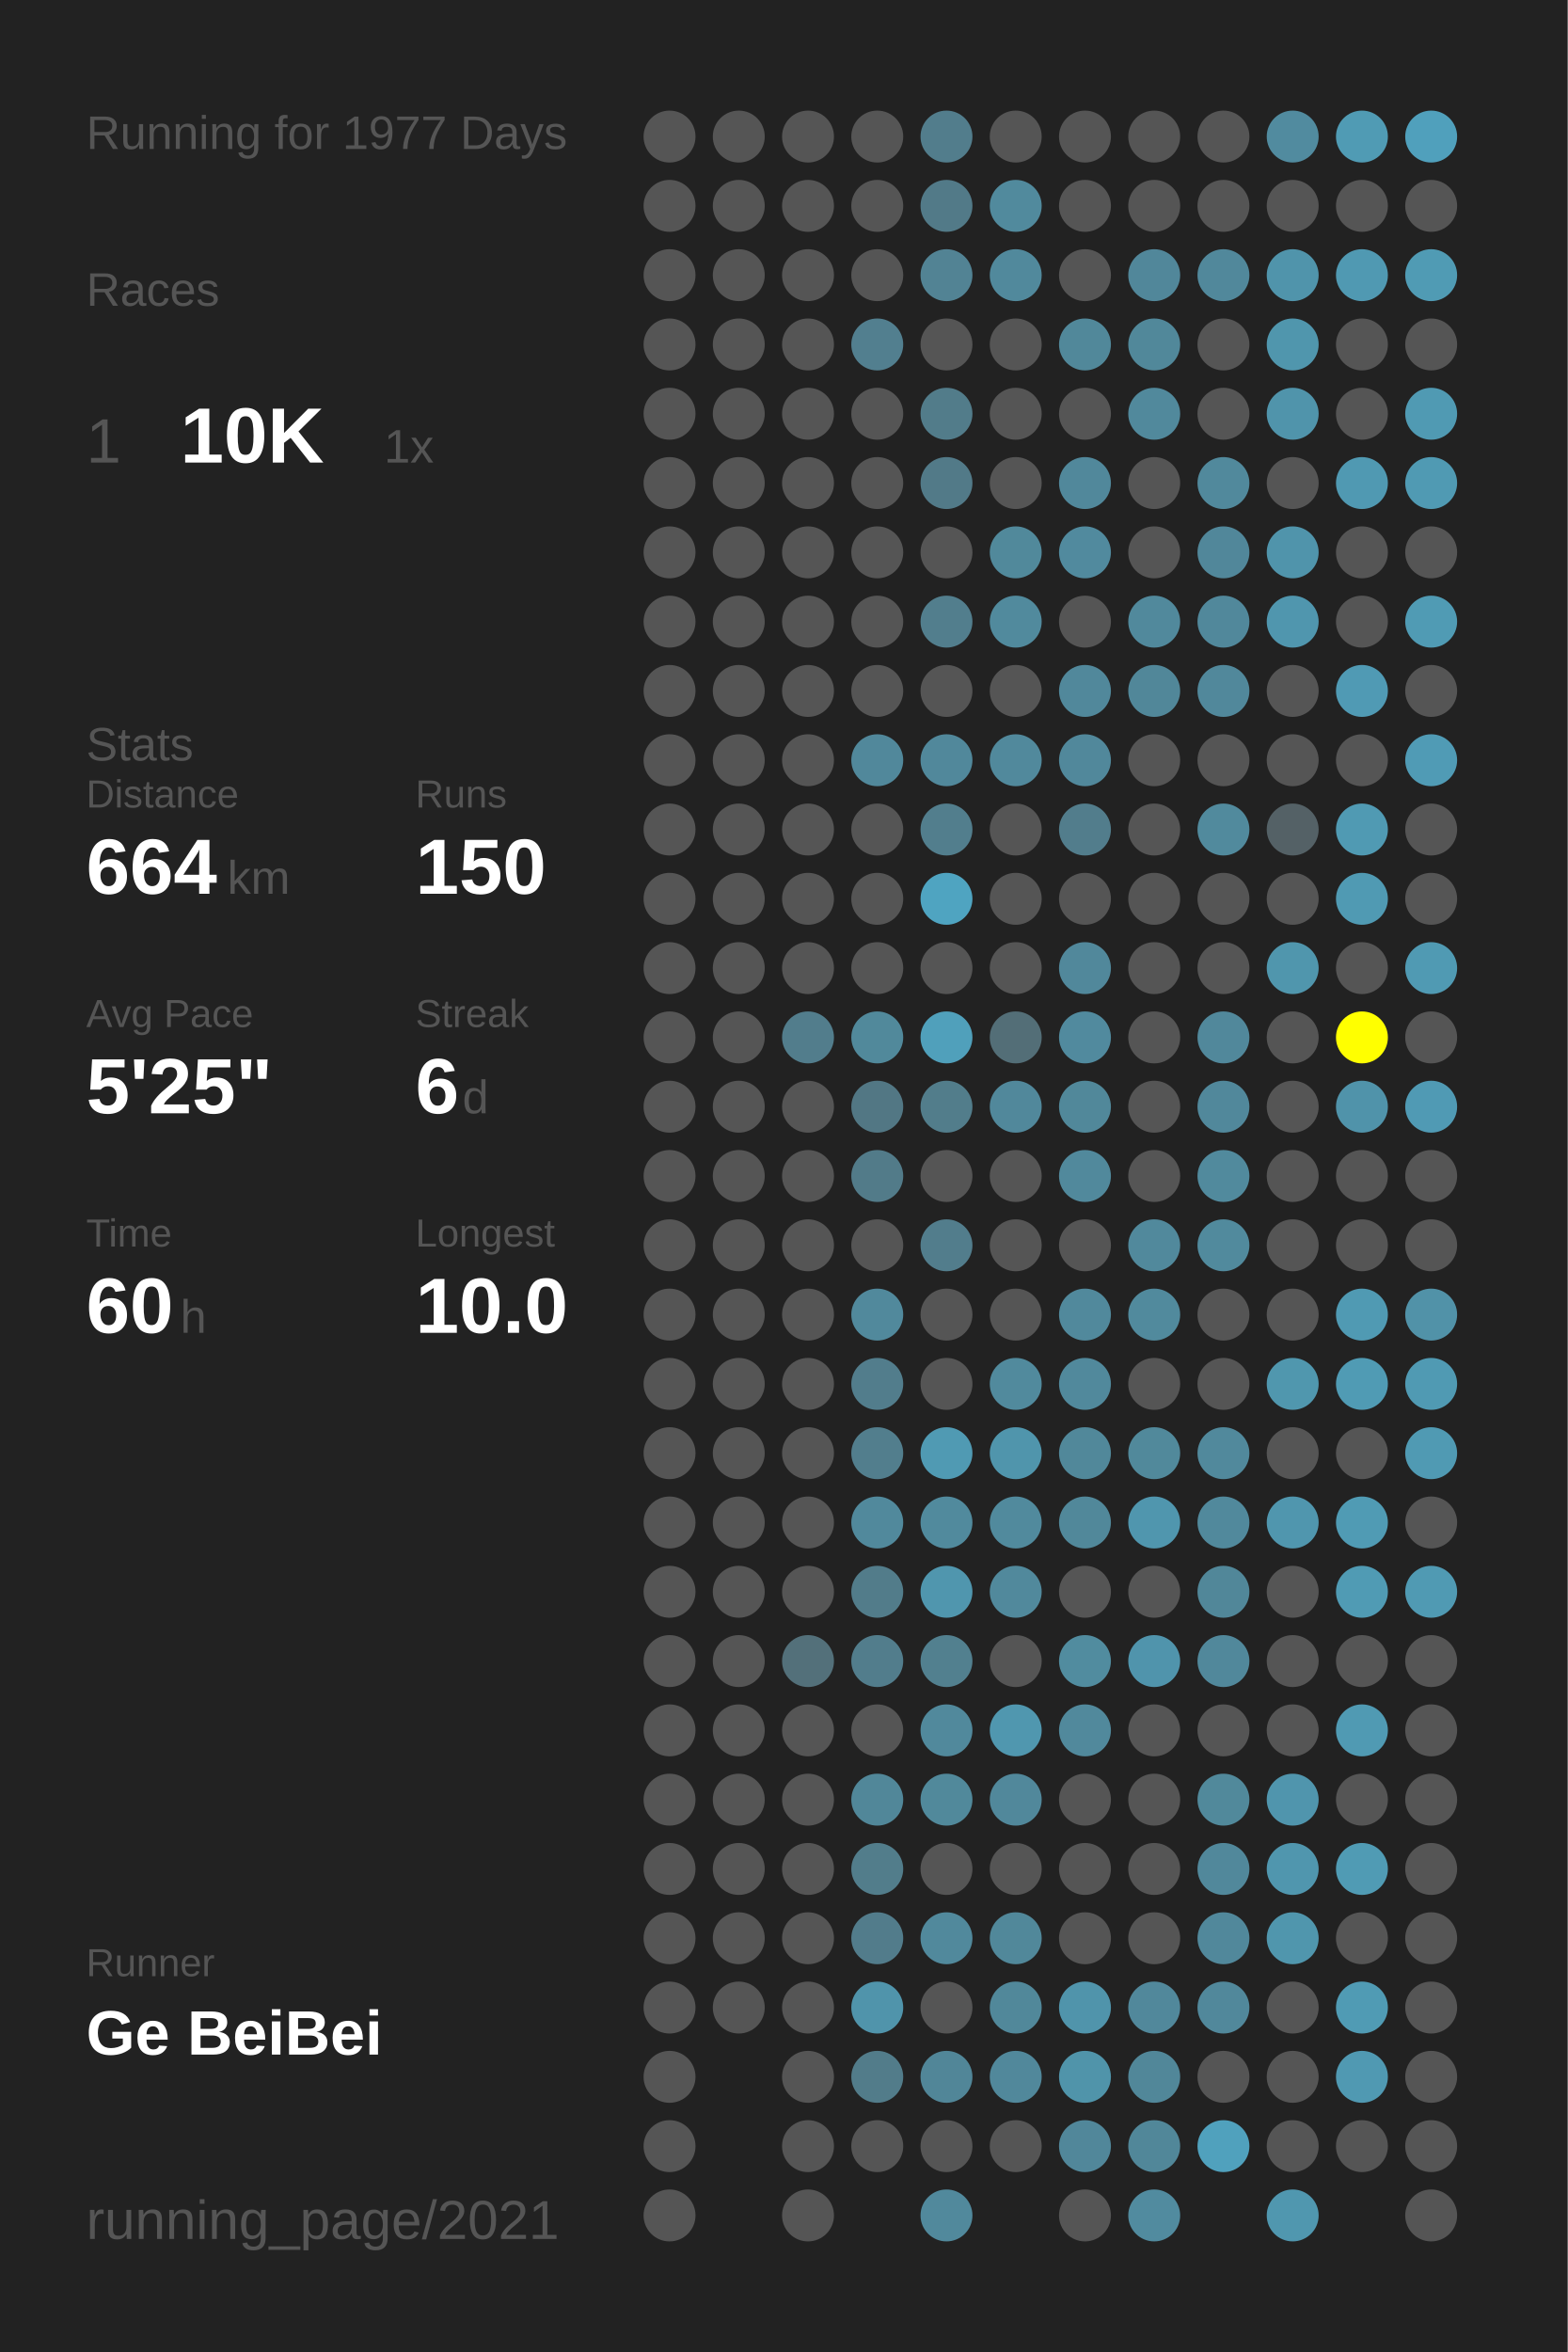
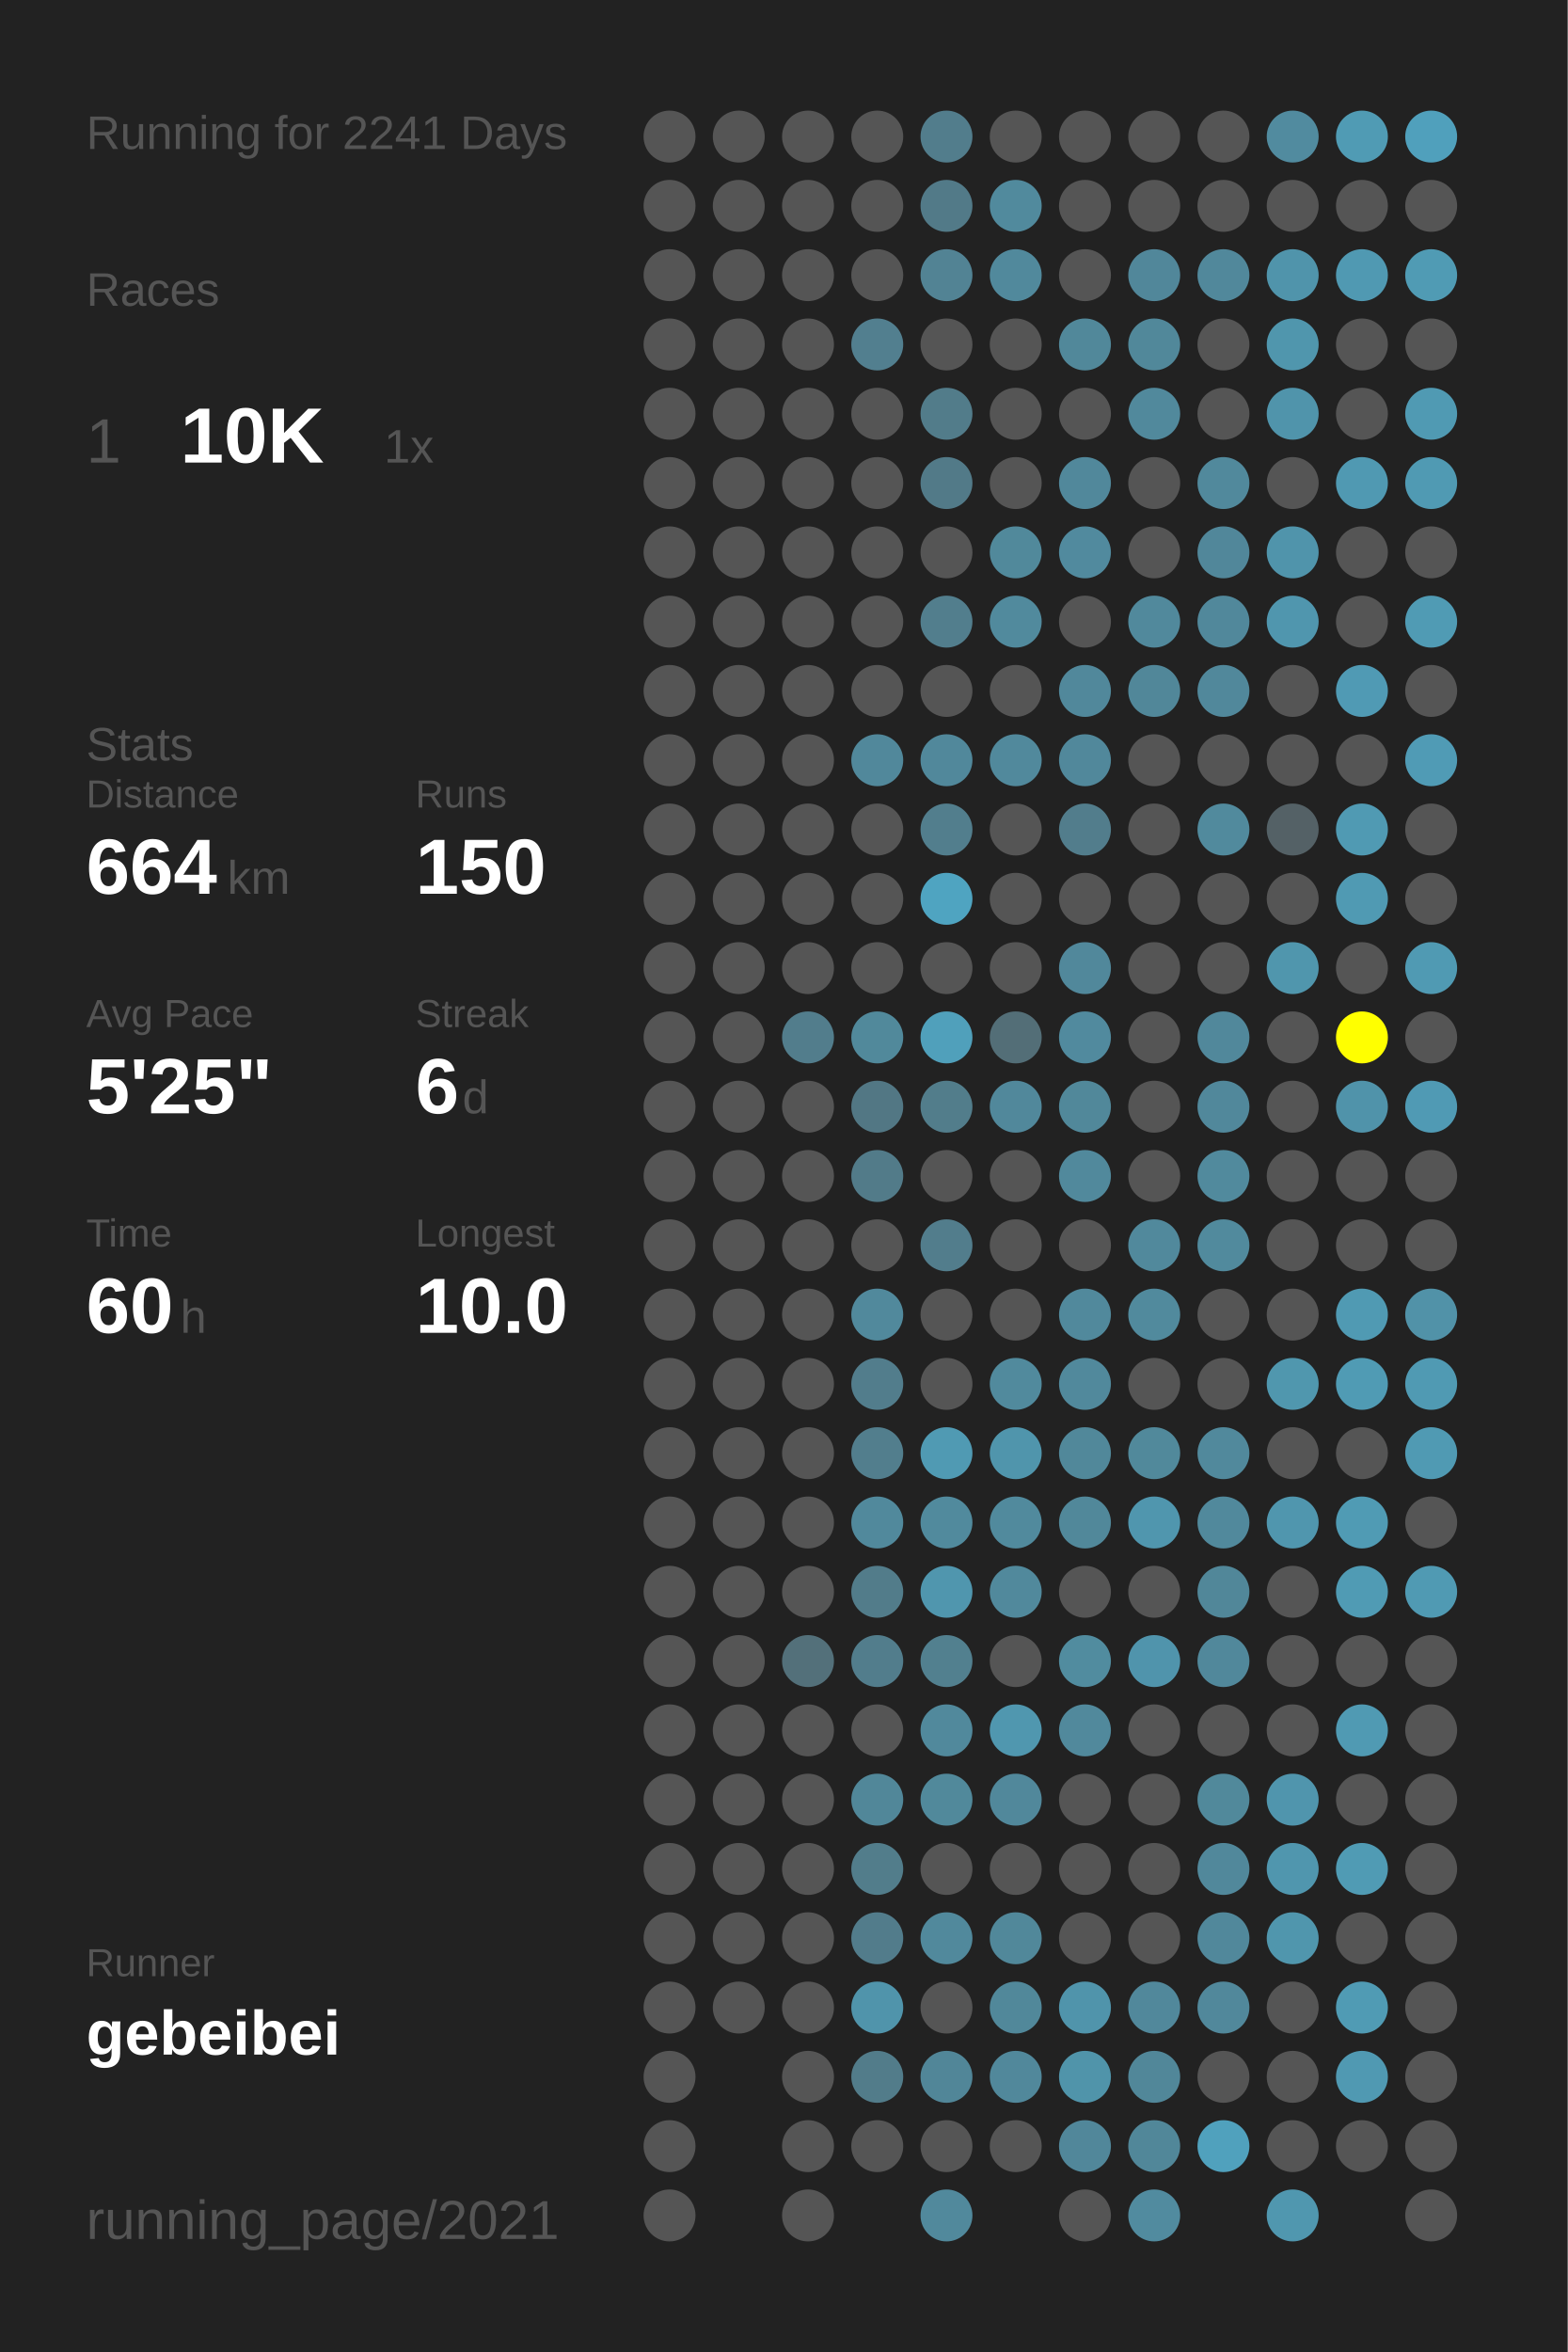
<svg xmlns="http://www.w3.org/2000/svg" baseProfile="full" height="300mm" version="1.1" viewBox="0,0,200,300" width="200mm">
  <defs />
  <rect fill="#222222" height="300" width="200" x="0" y="0" />
-   <text fill="#555555" style="font-size:6px; font-family:Arial;" x="11" y="19">Running for 1977 Days</text>
+   <text fill="#555555" style="font-size:6px; font-family:Arial;" x="11" y="19">Running for 2241 Days</text>
  <text fill="#555555" style="font-size:6px; font-family:Arial;" x="11" y="39">Races</text>
  <text fill="#555555" style="font-size:8px; font-family:Arial;" x="11" y="59">1</text>
  <text fill="#FFFFFF" style="font-size:10px; font-family:Arial; font-weight:bold;" x="23" y="59">10K</text>
  <text fill="#555555" style="font-size:6px; font-family:Arial;" x="49" y="59">1x</text>
  <text fill="#555555" style="font-size:6px; font-family:Arial;" x="11" y="97">Stats</text>
  <text fill="#555555" style="font-size:5px; font-family:Arial;" x="11" y="103">Distance</text>
  <text fill="#FFFFFF" style="font-size:10px; font-family:Arial; font-weight:bold;" x="11" y="114">664</text>
  <text fill="#555555" style="font-size:6px; font-family:Arial;" x="29" y="114">km</text>
  <text fill="#555555" style="font-size:5px; font-family:Arial;" x="53" y="103">Runs</text>
  <text fill="#FFFFFF" style="font-size:10px; font-family:Arial; font-weight:bold;" x="53" y="114">150</text>
  <text fill="#555555" style="font-size:5px; font-family:Arial;" x="11" y="131">Avg Pace</text>
  <text fill="#FFFFFF" style="font-size:10px; font-family:Arial; font-weight:bold;" x="11" y="142">5'25"</text>
  <text fill="#555555" style="font-size:5px; font-family:Arial;" x="53" y="131">Streak</text>
  <text fill="#FFFFFF" style="font-size:10px; font-family:Arial; font-weight:bold;" x="53" y="142">6</text>
  <text fill="#555555" style="font-size:6px; font-family:Arial;" x="59" y="142">d</text>
  <text fill="#555555" style="font-size:5px; font-family:Arial;" x="11" y="159">Time</text>
  <text fill="#FFFFFF" style="font-size:10px; font-family:Arial; font-weight:bold;" x="11" y="170">60</text>
  <text fill="#555555" style="font-size:6px; font-family:Arial;" x="23" y="170">h</text>
  <text fill="#555555" style="font-size:5px; font-family:Arial;" x="53" y="159">Longest</text>
  <text fill="#FFFFFF" style="font-size:10px; font-family:Arial; font-weight:bold;" x="53" y="170">10.0</text>
  <text fill="#555555" style="font-size:5px; font-family:Arial;" x="11" y="252.065">Runner</text>
-   <text fill="#FFFFFF" style="font-size:8px; font-family:Arial; font-weight:bold;" x="11" y="262.065">Ge BeiBei</text>
+   <text fill="#FFFFFF" style="font-size:8px; font-family:Arial; font-weight:bold;" x="11" y="262.065">gebeibei</text>
  <text fill="#555555" style="font-size:7px; font-family:Arial;" x="11" y="285.581">running_page/2021</text>
  <circle cx="85.417" cy="17.419" fill="#555555" r="3.312" />
  <circle cx="85.417" cy="26.258" fill="#555555" r="3.312" />
  <circle cx="85.417" cy="35.097" fill="#555555" r="3.312" />
  <circle cx="85.417" cy="43.935" fill="#555555" r="3.312" />
  <circle cx="85.417" cy="52.774" fill="#555555" r="3.312" />
  <circle cx="85.417" cy="61.613" fill="#555555" r="3.312" />
  <circle cx="85.417" cy="70.452" fill="#555555" r="3.312" />
  <circle cx="85.417" cy="79.29" fill="#555555" r="3.312" />
  <circle cx="85.417" cy="88.129" fill="#555555" r="3.312" />
  <circle cx="85.417" cy="96.968" fill="#555555" r="3.312" />
  <circle cx="85.417" cy="105.806" fill="#555555" r="3.312" />
  <circle cx="85.417" cy="114.645" fill="#555555" r="3.312" />
  <circle cx="85.417" cy="123.484" fill="#555555" r="3.312" />
  <circle cx="85.417" cy="132.323" fill="#555555" r="3.312" />
  <circle cx="85.417" cy="141.161" fill="#555555" r="3.312" />
  <circle cx="85.417" cy="150" fill="#555555" r="3.312" />
  <circle cx="85.417" cy="158.839" fill="#555555" r="3.312" />
  <circle cx="85.417" cy="167.677" fill="#555555" r="3.312" />
  <circle cx="85.417" cy="176.516" fill="#555555" r="3.312" />
  <circle cx="85.417" cy="185.355" fill="#555555" r="3.312" />
  <circle cx="85.417" cy="194.194" fill="#555555" r="3.312" />
  <circle cx="85.417" cy="203.032" fill="#555555" r="3.312" />
  <circle cx="85.417" cy="211.871" fill="#555555" r="3.312" />
  <circle cx="85.417" cy="220.71" fill="#555555" r="3.312" />
  <circle cx="85.417" cy="229.548" fill="#555555" r="3.312" />
  <circle cx="85.417" cy="238.387" fill="#555555" r="3.312" />
  <circle cx="85.417" cy="247.226" fill="#555555" r="3.312" />
  <circle cx="85.417" cy="256.065" fill="#555555" r="3.312" />
  <circle cx="85.417" cy="264.903" fill="#555555" r="3.312" />
  <circle cx="85.417" cy="273.742" fill="#555555" r="3.312" />
  <circle cx="85.417" cy="282.581" fill="#555555" r="3.312" />
  <circle cx="94.25" cy="17.419" fill="#555555" r="3.312" />
  <circle cx="94.25" cy="26.258" fill="#555555" r="3.312" />
  <circle cx="94.25" cy="35.097" fill="#555555" r="3.312" />
  <circle cx="94.25" cy="43.935" fill="#555555" r="3.312" />
  <circle cx="94.25" cy="52.774" fill="#555555" r="3.312" />
  <circle cx="94.25" cy="61.613" fill="#555555" r="3.312" />
  <circle cx="94.25" cy="70.452" fill="#555555" r="3.312" />
  <circle cx="94.25" cy="79.29" fill="#555555" r="3.312" />
  <circle cx="94.25" cy="88.129" fill="#555555" r="3.312" />
  <circle cx="94.25" cy="96.968" fill="#555555" r="3.312" />
  <circle cx="94.25" cy="105.806" fill="#555555" r="3.312" />
  <circle cx="94.25" cy="114.645" fill="#555555" r="3.312" />
  <circle cx="94.25" cy="123.484" fill="#555555" r="3.312" />
  <circle cx="94.25" cy="132.323" fill="#555555" r="3.312" />
  <circle cx="94.25" cy="141.161" fill="#555555" r="3.312" />
  <circle cx="94.25" cy="150" fill="#555555" r="3.312" />
  <circle cx="94.25" cy="158.839" fill="#555555" r="3.312" />
  <circle cx="94.25" cy="167.677" fill="#555555" r="3.312" />
  <circle cx="94.25" cy="176.516" fill="#555555" r="3.312" />
  <circle cx="94.25" cy="185.355" fill="#555555" r="3.312" />
  <circle cx="94.25" cy="194.194" fill="#555555" r="3.312" />
  <circle cx="94.25" cy="203.032" fill="#555555" r="3.312" />
  <circle cx="94.25" cy="211.871" fill="#555555" r="3.312" />
  <circle cx="94.25" cy="220.71" fill="#555555" r="3.312" />
  <circle cx="94.25" cy="229.548" fill="#555555" r="3.312" />
  <circle cx="94.25" cy="238.387" fill="#555555" r="3.312" />
  <circle cx="94.25" cy="247.226" fill="#555555" r="3.312" />
  <circle cx="94.25" cy="256.065" fill="#555555" r="3.312" />
  <circle cx="103.083" cy="17.419" fill="#555555" r="3.312" />
  <circle cx="103.083" cy="26.258" fill="#555555" r="3.312" />
  <circle cx="103.083" cy="35.097" fill="#555555" r="3.312" />
  <circle cx="103.083" cy="43.935" fill="#555555" r="3.312" />
  <circle cx="103.083" cy="52.774" fill="#555555" r="3.312" />
  <circle cx="103.083" cy="61.613" fill="#555555" r="3.312" />
  <circle cx="103.083" cy="70.452" fill="#555555" r="3.312" />
  <circle cx="103.083" cy="79.29" fill="#555555" r="3.312" />
  <circle cx="103.083" cy="88.129" fill="#555555" r="3.312" />
  <circle cx="103.083" cy="96.968" fill="#555555" r="3.312" />
  <circle cx="103.083" cy="105.806" fill="#555555" r="3.312" />
  <circle cx="103.083" cy="114.645" fill="#555555" r="3.312" />
  <circle cx="103.083" cy="123.484" fill="#555555" r="3.312" />
  <circle cx="103.083" cy="132.323" fill="#527d8c" r="3.312" />
  <circle cx="103.083" cy="141.161" fill="#555555" r="3.312" />
  <circle cx="103.083" cy="150" fill="#555555" r="3.312" />
  <circle cx="103.083" cy="158.839" fill="#555555" r="3.312" />
  <circle cx="103.083" cy="167.677" fill="#555555" r="3.312" />
  <circle cx="103.083" cy="176.516" fill="#555555" r="3.312" />
  <circle cx="103.083" cy="185.355" fill="#555555" r="3.312" />
  <circle cx="103.083" cy="194.194" fill="#555555" r="3.312" />
  <circle cx="103.083" cy="203.032" fill="#555555" r="3.312" />
  <circle cx="103.083" cy="211.871" fill="#53707a" r="3.312" />
  <circle cx="103.083" cy="220.71" fill="#555555" r="3.312" />
  <circle cx="103.083" cy="229.548" fill="#555555" r="3.312" />
  <circle cx="103.083" cy="238.387" fill="#555555" r="3.312" />
  <circle cx="103.083" cy="247.226" fill="#555555" r="3.312" />
  <circle cx="103.083" cy="256.065" fill="#555555" r="3.312" />
  <circle cx="103.083" cy="264.903" fill="#555555" r="3.312" />
  <circle cx="103.083" cy="273.742" fill="#555555" r="3.312" />
  <circle cx="103.083" cy="282.581" fill="#555555" r="3.312" />
  <circle cx="111.917" cy="17.419" fill="#555555" r="3.312" />
  <circle cx="111.917" cy="26.258" fill="#555555" r="3.312" />
  <circle cx="111.917" cy="35.097" fill="#555555" r="3.312" />
  <circle cx="111.917" cy="43.935" fill="#527f8f" r="3.312" />
  <circle cx="111.917" cy="52.774" fill="#555555" r="3.312" />
  <circle cx="111.917" cy="61.613" fill="#555555" r="3.312" />
  <circle cx="111.917" cy="70.452" fill="#555555" r="3.312" />
  <circle cx="111.917" cy="79.29" fill="#555555" r="3.312" />
  <circle cx="111.917" cy="88.129" fill="#555555" r="3.312" />
  <circle cx="111.917" cy="96.968" fill="#51889b" r="3.312" />
  <circle cx="111.917" cy="105.806" fill="#555555" r="3.312" />
  <circle cx="111.917" cy="114.645" fill="#555555" r="3.312" />
  <circle cx="111.917" cy="123.484" fill="#555555" r="3.312" />
  <circle cx="111.917" cy="132.323" fill="#51899b" r="3.312" />
  <circle cx="111.917" cy="141.161" fill="#527784" r="3.312" />
  <circle cx="111.917" cy="150" fill="#527b89" r="3.312" />
  <circle cx="111.917" cy="158.839" fill="#555555" r="3.312" />
  <circle cx="111.917" cy="167.677" fill="#51899c" r="3.312" />
  <circle cx="111.917" cy="176.516" fill="#527d8c" r="3.312" />
  <circle cx="111.917" cy="185.355" fill="#527e8d" r="3.312" />
  <circle cx="111.917" cy="194.194" fill="#51899c" r="3.312" />
  <circle cx="111.917" cy="203.032" fill="#527c8a" r="3.312" />
  <circle cx="111.917" cy="211.871" fill="#527d8c" r="3.312" />
  <circle cx="111.917" cy="220.71" fill="#555555" r="3.312" />
  <circle cx="111.917" cy="229.548" fill="#518799" r="3.312" />
  <circle cx="111.917" cy="238.387" fill="#527d8b" r="3.312" />
  <circle cx="111.917" cy="247.226" fill="#527c8b" r="3.312" />
  <circle cx="111.917" cy="256.065" fill="#5094ab" r="3.312" />
  <circle cx="111.917" cy="264.903" fill="#527c8a" r="3.312" />
  <circle cx="111.917" cy="273.742" fill="#555555" r="3.312" />
  <circle cx="120.75" cy="17.419" fill="#527d8c" r="3.312" />
  <circle cx="120.75" cy="26.258" fill="#527a88" r="3.312" />
  <circle cx="120.75" cy="35.097" fill="#528394" r="3.312" />
  <circle cx="120.75" cy="43.935" fill="#555555" r="3.312" />
  <circle cx="120.75" cy="52.774" fill="#527c8a" r="3.312" />
  <circle cx="120.75" cy="61.613" fill="#527a88" r="3.312" />
  <circle cx="120.75" cy="70.452" fill="#555555" r="3.312" />
  <circle cx="120.75" cy="79.29" fill="#527e8d" r="3.312" />
  <circle cx="120.75" cy="88.129" fill="#555555" r="3.312" />
  <circle cx="120.75" cy="96.968" fill="#51889b" r="3.312" />
  <circle cx="120.75" cy="105.806" fill="#527e8d" r="3.312" />
  <circle cx="120.75" cy="114.645" fill="#4fa4c1" r="3.312" />
  <circle cx="120.75" cy="123.484" fill="#555555" r="3.312" />
  <circle cx="120.75" cy="132.323" fill="#50a0bb" r="3.312" />
  <circle cx="120.75" cy="141.161" fill="#527d8b" r="3.312" />
  <circle cx="120.75" cy="150" fill="#555555" r="3.312" />
  <circle cx="120.75" cy="158.839" fill="#527d8c" r="3.312" />
  <circle cx="120.75" cy="167.677" fill="#555555" r="3.312" />
  <circle cx="120.75" cy="176.516" fill="#555555" r="3.312" />
  <circle cx="120.75" cy="185.355" fill="#509ab3" r="3.312" />
  <circle cx="120.75" cy="194.194" fill="#518a9d" r="3.312" />
  <circle cx="120.75" cy="203.032" fill="#5096ae" r="3.312" />
  <circle cx="120.75" cy="211.871" fill="#52808f" r="3.312" />
  <circle cx="120.75" cy="220.71" fill="#51899c" r="3.312" />
  <circle cx="120.75" cy="229.548" fill="#51899b" r="3.312" />
  <circle cx="120.75" cy="238.387" fill="#555555" r="3.312" />
  <circle cx="120.75" cy="247.226" fill="#51899c" r="3.312" />
  <circle cx="120.75" cy="256.065" fill="#555555" r="3.312" />
  <circle cx="120.75" cy="264.903" fill="#518698" r="3.312" />
  <circle cx="120.75" cy="273.742" fill="#555555" r="3.312" />
  <circle cx="120.75" cy="282.581" fill="#51899c" r="3.312" />
  <circle cx="129.583" cy="17.419" fill="#555555" r="3.312" />
  <circle cx="129.583" cy="26.258" fill="#518a9d" r="3.312" />
  <circle cx="129.583" cy="35.097" fill="#51899c" r="3.312" />
  <circle cx="129.583" cy="43.935" fill="#555555" r="3.312" />
  <circle cx="129.583" cy="52.774" fill="#555555" r="3.312" />
  <circle cx="129.583" cy="61.613" fill="#555555" r="3.312" />
  <circle cx="129.583" cy="70.452" fill="#51899b" r="3.312" />
  <circle cx="129.583" cy="79.29" fill="#518a9d" r="3.312" />
  <circle cx="129.583" cy="88.129" fill="#555555" r="3.312" />
  <circle cx="129.583" cy="96.968" fill="#51899c" r="3.312" />
  <circle cx="129.583" cy="105.806" fill="#555555" r="3.312" />
  <circle cx="129.583" cy="114.645" fill="#555555" r="3.312" />
  <circle cx="129.583" cy="123.484" fill="#555555" r="3.312" />
  <circle cx="129.583" cy="132.323" fill="#536e77" r="3.312" />
  <circle cx="129.583" cy="141.161" fill="#51889b" r="3.312" />
  <circle cx="129.583" cy="150" fill="#555555" r="3.312" />
  <circle cx="129.583" cy="158.839" fill="#555555" r="3.312" />
  <circle cx="129.583" cy="167.677" fill="#555555" r="3.312" />
  <circle cx="129.583" cy="176.516" fill="#518a9d" r="3.312" />
  <circle cx="129.583" cy="185.355" fill="#5095ac" r="3.312" />
  <circle cx="129.583" cy="194.194" fill="#518a9d" r="3.312" />
  <circle cx="129.583" cy="203.032" fill="#51899c" r="3.312" />
  <circle cx="129.583" cy="211.871" fill="#555555" r="3.312" />
  <circle cx="129.583" cy="220.71" fill="#5097af" r="3.312" />
  <circle cx="129.583" cy="229.548" fill="#51889b" r="3.312" />
  <circle cx="129.583" cy="238.387" fill="#555555" r="3.312" />
  <circle cx="129.583" cy="247.226" fill="#51889a" r="3.312" />
  <circle cx="129.583" cy="256.065" fill="#51889a" r="3.312" />
  <circle cx="129.583" cy="264.903" fill="#51889b" r="3.312" />
  <circle cx="129.583" cy="273.742" fill="#555555" r="3.312" />
  <circle cx="138.417" cy="17.419" fill="#555555" r="3.312" />
  <circle cx="138.417" cy="26.258" fill="#555555" r="3.312" />
  <circle cx="138.417" cy="35.097" fill="#555555" r="3.312" />
  <circle cx="138.417" cy="43.935" fill="#51889a" r="3.312" />
  <circle cx="138.417" cy="52.774" fill="#555555" r="3.312" />
  <circle cx="138.417" cy="61.613" fill="#51889b" r="3.312" />
  <circle cx="138.417" cy="70.452" fill="#518a9e" r="3.312" />
  <circle cx="138.417" cy="79.29" fill="#555555" r="3.312" />
  <circle cx="138.417" cy="88.129" fill="#51889b" r="3.312" />
  <circle cx="138.417" cy="96.968" fill="#51889b" r="3.312" />
  <circle cx="138.417" cy="105.806" fill="#527d8c" r="3.312" />
  <circle cx="138.417" cy="114.645" fill="#555555" r="3.312" />
  <circle cx="138.417" cy="123.484" fill="#51889b" r="3.312" />
  <circle cx="138.417" cy="132.323" fill="#518a9e" r="3.312" />
  <circle cx="138.417" cy="141.161" fill="#51889a" r="3.312" />
  <circle cx="138.417" cy="150" fill="#51899c" r="3.312" />
  <circle cx="138.417" cy="158.839" fill="#555555" r="3.312" />
  <circle cx="138.417" cy="167.677" fill="#51899c" r="3.312" />
  <circle cx="138.417" cy="176.516" fill="#51899c" r="3.312" />
  <circle cx="138.417" cy="185.355" fill="#51889a" r="3.312" />
  <circle cx="138.417" cy="194.194" fill="#51889a" r="3.312" />
  <circle cx="138.417" cy="203.032" fill="#555555" r="3.312" />
  <circle cx="138.417" cy="211.871" fill="#518c9f" r="3.312" />
  <circle cx="138.417" cy="220.71" fill="#51899c" r="3.312" />
  <circle cx="138.417" cy="229.548" fill="#555555" r="3.312" />
  <circle cx="138.417" cy="238.387" fill="#555555" r="3.312" />
  <circle cx="138.417" cy="247.226" fill="#555555" r="3.312" />
  <circle cx="138.417" cy="256.065" fill="#5094ab" r="3.312" />
  <circle cx="138.417" cy="264.903" fill="#5094aa" r="3.312" />
  <circle cx="138.417" cy="273.742" fill="#51879a" r="3.312" />
  <circle cx="138.417" cy="282.581" fill="#555555" r="3.312" />
  <circle cx="147.25" cy="17.419" fill="#555555" r="3.312" />
  <circle cx="147.25" cy="26.258" fill="#555555" r="3.312" />
  <circle cx="147.25" cy="35.097" fill="#51879a" r="3.312" />
  <circle cx="147.25" cy="43.935" fill="#51889a" r="3.312" />
  <circle cx="147.25" cy="52.774" fill="#51899c" r="3.312" />
  <circle cx="147.25" cy="61.613" fill="#555555" r="3.312" />
  <circle cx="147.25" cy="70.452" fill="#555555" r="3.312" />
  <circle cx="147.25" cy="79.29" fill="#51899c" r="3.312" />
  <circle cx="147.25" cy="88.129" fill="#518799" r="3.312" />
  <circle cx="147.25" cy="96.968" fill="#555555" r="3.312" />
  <circle cx="147.25" cy="105.806" fill="#555555" r="3.312" />
  <circle cx="147.25" cy="114.645" fill="#555555" r="3.312" />
  <circle cx="147.25" cy="123.484" fill="#555555" r="3.312" />
  <circle cx="147.25" cy="132.323" fill="#555555" r="3.312" />
  <circle cx="147.25" cy="141.161" fill="#555555" r="3.312" />
  <circle cx="147.25" cy="150" fill="#555555" r="3.312" />
  <circle cx="147.25" cy="158.839" fill="#51899c" r="3.312" />
  <circle cx="147.25" cy="167.677" fill="#518a9d" r="3.312" />
  <circle cx="147.25" cy="176.516" fill="#555555" r="3.312" />
  <circle cx="147.25" cy="185.355" fill="#51899b" r="3.312" />
  <circle cx="147.25" cy="194.194" fill="#5096ae" r="3.312" />
  <circle cx="147.25" cy="203.032" fill="#555555" r="3.312" />
  <circle cx="147.25" cy="211.871" fill="#5094ac" r="3.312" />
  <circle cx="147.25" cy="220.71" fill="#555555" r="3.312" />
  <circle cx="147.25" cy="229.548" fill="#555555" r="3.312" />
  <circle cx="147.25" cy="238.387" fill="#555555" r="3.312" />
  <circle cx="147.25" cy="247.226" fill="#555555" r="3.312" />
  <circle cx="147.25" cy="256.065" fill="#51889b" r="3.312" />
  <circle cx="147.25" cy="264.903" fill="#518799" r="3.312" />
  <circle cx="147.25" cy="273.742" fill="#518799" r="3.312" />
  <circle cx="147.25" cy="282.581" fill="#518b9f" r="3.312" />
  <circle cx="156.083" cy="17.419" fill="#555555" r="3.312" />
  <circle cx="156.083" cy="26.258" fill="#555555" r="3.312" />
  <circle cx="156.083" cy="35.097" fill="#51889b" r="3.312" />
  <circle cx="156.083" cy="43.935" fill="#555555" r="3.312" />
  <circle cx="156.083" cy="52.774" fill="#555555" r="3.312" />
  <circle cx="156.083" cy="61.613" fill="#51899c" r="3.312" />
  <circle cx="156.083" cy="70.452" fill="#51879a" r="3.312" />
  <circle cx="156.083" cy="79.29" fill="#51889b" r="3.312" />
  <circle cx="156.083" cy="88.129" fill="#51889b" r="3.312" />
  <circle cx="156.083" cy="96.968" fill="#555555" r="3.312" />
  <circle cx="156.083" cy="105.806" fill="#518a9d" r="3.312" />
  <circle cx="156.083" cy="114.645" fill="#555555" r="3.312" />
  <circle cx="156.083" cy="123.484" fill="#555555" r="3.312" />
  <circle cx="156.083" cy="132.323" fill="#51889b" r="3.312" />
  <circle cx="156.083" cy="141.161" fill="#51889b" r="3.312" />
  <circle cx="156.083" cy="150" fill="#518a9d" r="3.312" />
  <circle cx="156.083" cy="158.839" fill="#518a9d" r="3.312" />
  <circle cx="156.083" cy="167.677" fill="#555555" r="3.312" />
  <circle cx="156.083" cy="176.516" fill="#555555" r="3.312" />
  <circle cx="156.083" cy="185.355" fill="#51899c" r="3.312" />
  <circle cx="156.083" cy="194.194" fill="#51899c" r="3.312" />
  <circle cx="156.083" cy="203.032" fill="#518799" r="3.312" />
  <circle cx="156.083" cy="211.871" fill="#51889b" r="3.312" />
  <circle cx="156.083" cy="220.71" fill="#555555" r="3.312" />
  <circle cx="156.083" cy="229.548" fill="#51899b" r="3.312" />
  <circle cx="156.083" cy="238.387" fill="#51889b" r="3.312" />
  <circle cx="156.083" cy="247.226" fill="#51889b" r="3.312" />
  <circle cx="156.083" cy="256.065" fill="#51889b" r="3.312" />
  <circle cx="156.083" cy="264.903" fill="#555555" r="3.312" />
  <circle cx="156.083" cy="273.742" fill="#50a1bd" r="3.312" />
  <circle cx="164.917" cy="17.419" fill="#518b9f" r="3.312" />
  <circle cx="164.917" cy="26.258" fill="#555555" r="3.312" />
  <circle cx="164.917" cy="35.097" fill="#5094ab" r="3.312" />
  <circle cx="164.917" cy="43.935" fill="#5096ad" r="3.312" />
  <circle cx="164.917" cy="52.774" fill="#5094ab" r="3.312" />
  <circle cx="164.917" cy="61.613" fill="#555555" r="3.312" />
  <circle cx="164.917" cy="70.452" fill="#5094ab" r="3.312" />
  <circle cx="164.917" cy="79.29" fill="#5096ae" r="3.312" />
  <circle cx="164.917" cy="88.129" fill="#555555" r="3.312" />
  <circle cx="164.917" cy="96.968" fill="#555555" r="3.312" />
  <circle cx="164.917" cy="105.806" fill="#546166" r="3.312" />
  <circle cx="164.917" cy="114.645" fill="#555555" r="3.312" />
  <circle cx="164.917" cy="123.484" fill="#5096ad" r="3.312" />
  <circle cx="164.917" cy="132.323" fill="#555555" r="3.312" />
  <circle cx="164.917" cy="141.161" fill="#555555" r="3.312" />
  <circle cx="164.917" cy="150" fill="#555555" r="3.312" />
  <circle cx="164.917" cy="158.839" fill="#555555" r="3.312" />
  <circle cx="164.917" cy="167.677" fill="#555555" r="3.312" />
  <circle cx="164.917" cy="176.516" fill="#5097ae" r="3.312" />
  <circle cx="164.917" cy="185.355" fill="#555555" r="3.312" />
  <circle cx="164.917" cy="194.194" fill="#5096ae" r="3.312" />
  <circle cx="164.917" cy="203.032" fill="#555555" r="3.312" />
  <circle cx="164.917" cy="211.871" fill="#555555" r="3.312" />
  <circle cx="164.917" cy="220.71" fill="#555555" r="3.312" />
  <circle cx="164.917" cy="229.548" fill="#5095ad" r="3.312" />
  <circle cx="164.917" cy="238.387" fill="#5096ae" r="3.312" />
  <circle cx="164.917" cy="247.226" fill="#5096ad" r="3.312" />
  <circle cx="164.917" cy="256.065" fill="#555555" r="3.312" />
  <circle cx="164.917" cy="264.903" fill="#555555" r="3.312" />
  <circle cx="164.917" cy="273.742" fill="#555555" r="3.312" />
  <circle cx="164.917" cy="282.581" fill="#5097af" r="3.312" />
  <circle cx="173.75" cy="17.419" fill="#509bb4" r="3.312" />
  <circle cx="173.75" cy="26.258" fill="#555555" r="3.312" />
  <circle cx="173.75" cy="35.097" fill="#5099b2" r="3.312" />
  <circle cx="173.75" cy="43.935" fill="#555555" r="3.312" />
  <circle cx="173.75" cy="52.774" fill="#555555" r="3.312" />
  <circle cx="173.75" cy="61.613" fill="#5099b2" r="3.312" />
  <circle cx="173.75" cy="70.452" fill="#555555" r="3.312" />
  <circle cx="173.75" cy="79.29" fill="#555555" r="3.312" />
  <circle cx="173.75" cy="88.129" fill="#509ab4" r="3.312" />
  <circle cx="173.75" cy="96.968" fill="#555555" r="3.312" />
  <circle cx="173.75" cy="105.806" fill="#509ab3" r="3.312" />
  <circle cx="173.75" cy="114.645" fill="#509ab3" r="3.312" />
  <circle cx="173.75" cy="123.484" fill="#555555" r="3.312" />
  <circle cx="173.75" cy="132.323" fill="#FFFF00" r="3.312" />
  <circle cx="173.75" cy="141.161" fill="#5093aa" r="3.312" />
  <circle cx="173.75" cy="150" fill="#555555" r="3.312" />
  <circle cx="173.75" cy="158.839" fill="#555555" r="3.312" />
  <circle cx="173.75" cy="167.677" fill="#509ab3" r="3.312" />
  <circle cx="173.75" cy="176.516" fill="#509bb4" r="3.312" />
  <circle cx="173.75" cy="185.355" fill="#555555" r="3.312" />
  <circle cx="173.75" cy="194.194" fill="#509bb4" r="3.312" />
  <circle cx="173.75" cy="203.032" fill="#509bb4" r="3.312" />
  <circle cx="173.75" cy="211.871" fill="#555555" r="3.312" />
  <circle cx="173.75" cy="220.71" fill="#509ab3" r="3.312" />
  <circle cx="173.75" cy="229.548" fill="#555555" r="3.312" />
  <circle cx="173.75" cy="238.387" fill="#509bb4" r="3.312" />
  <circle cx="173.75" cy="247.226" fill="#555555" r="3.312" />
  <circle cx="173.75" cy="256.065" fill="#509bb4" r="3.312" />
  <circle cx="173.75" cy="264.903" fill="#5099b2" r="3.312" />
  <circle cx="173.75" cy="273.742" fill="#555555" r="3.312" />
  <circle cx="182.583" cy="17.419" fill="#50a0bc" r="3.312" />
  <circle cx="182.583" cy="26.258" fill="#555555" r="3.312" />
  <circle cx="182.583" cy="35.097" fill="#509bb4" r="3.312" />
  <circle cx="182.583" cy="43.935" fill="#555555" r="3.312" />
  <circle cx="182.583" cy="52.774" fill="#509ab3" r="3.312" />
  <circle cx="182.583" cy="61.613" fill="#509ab3" r="3.312" />
  <circle cx="182.583" cy="70.452" fill="#555555" r="3.312" />
  <circle cx="182.583" cy="79.29" fill="#509bb4" r="3.312" />
  <circle cx="182.583" cy="88.129" fill="#555555" r="3.312" />
  <circle cx="182.583" cy="96.968" fill="#509bb5" r="3.312" />
  <circle cx="182.583" cy="105.806" fill="#555555" r="3.312" />
  <circle cx="182.583" cy="114.645" fill="#555555" r="3.312" />
  <circle cx="182.583" cy="123.484" fill="#509ab3" r="3.312" />
  <circle cx="182.583" cy="132.323" fill="#555555" r="3.312" />
  <circle cx="182.583" cy="141.161" fill="#509ab4" r="3.312" />
  <circle cx="182.583" cy="150" fill="#555555" r="3.312" />
  <circle cx="182.583" cy="158.839" fill="#555555" r="3.312" />
  <circle cx="182.583" cy="167.677" fill="#5192a8" r="3.312" />
  <circle cx="182.583" cy="176.516" fill="#509ab3" r="3.312" />
  <circle cx="182.583" cy="185.355" fill="#509ab3" r="3.312" />
  <circle cx="182.583" cy="194.194" fill="#555555" r="3.312" />
  <circle cx="182.583" cy="203.032" fill="#509ab3" r="3.312" />
  <circle cx="182.583" cy="211.871" fill="#555555" r="3.312" />
  <circle cx="182.583" cy="220.71" fill="#555555" r="3.312" />
  <circle cx="182.583" cy="229.548" fill="#555555" r="3.312" />
  <circle cx="182.583" cy="238.387" fill="#555555" r="3.312" />
  <circle cx="182.583" cy="247.226" fill="#555555" r="3.312" />
  <circle cx="182.583" cy="256.065" fill="#555555" r="3.312" />
  <circle cx="182.583" cy="264.903" fill="#555555" r="3.312" />
  <circle cx="182.583" cy="273.742" fill="#555555" r="3.312" />
  <circle cx="182.583" cy="282.581" fill="#555555" r="3.312" />
</svg>
